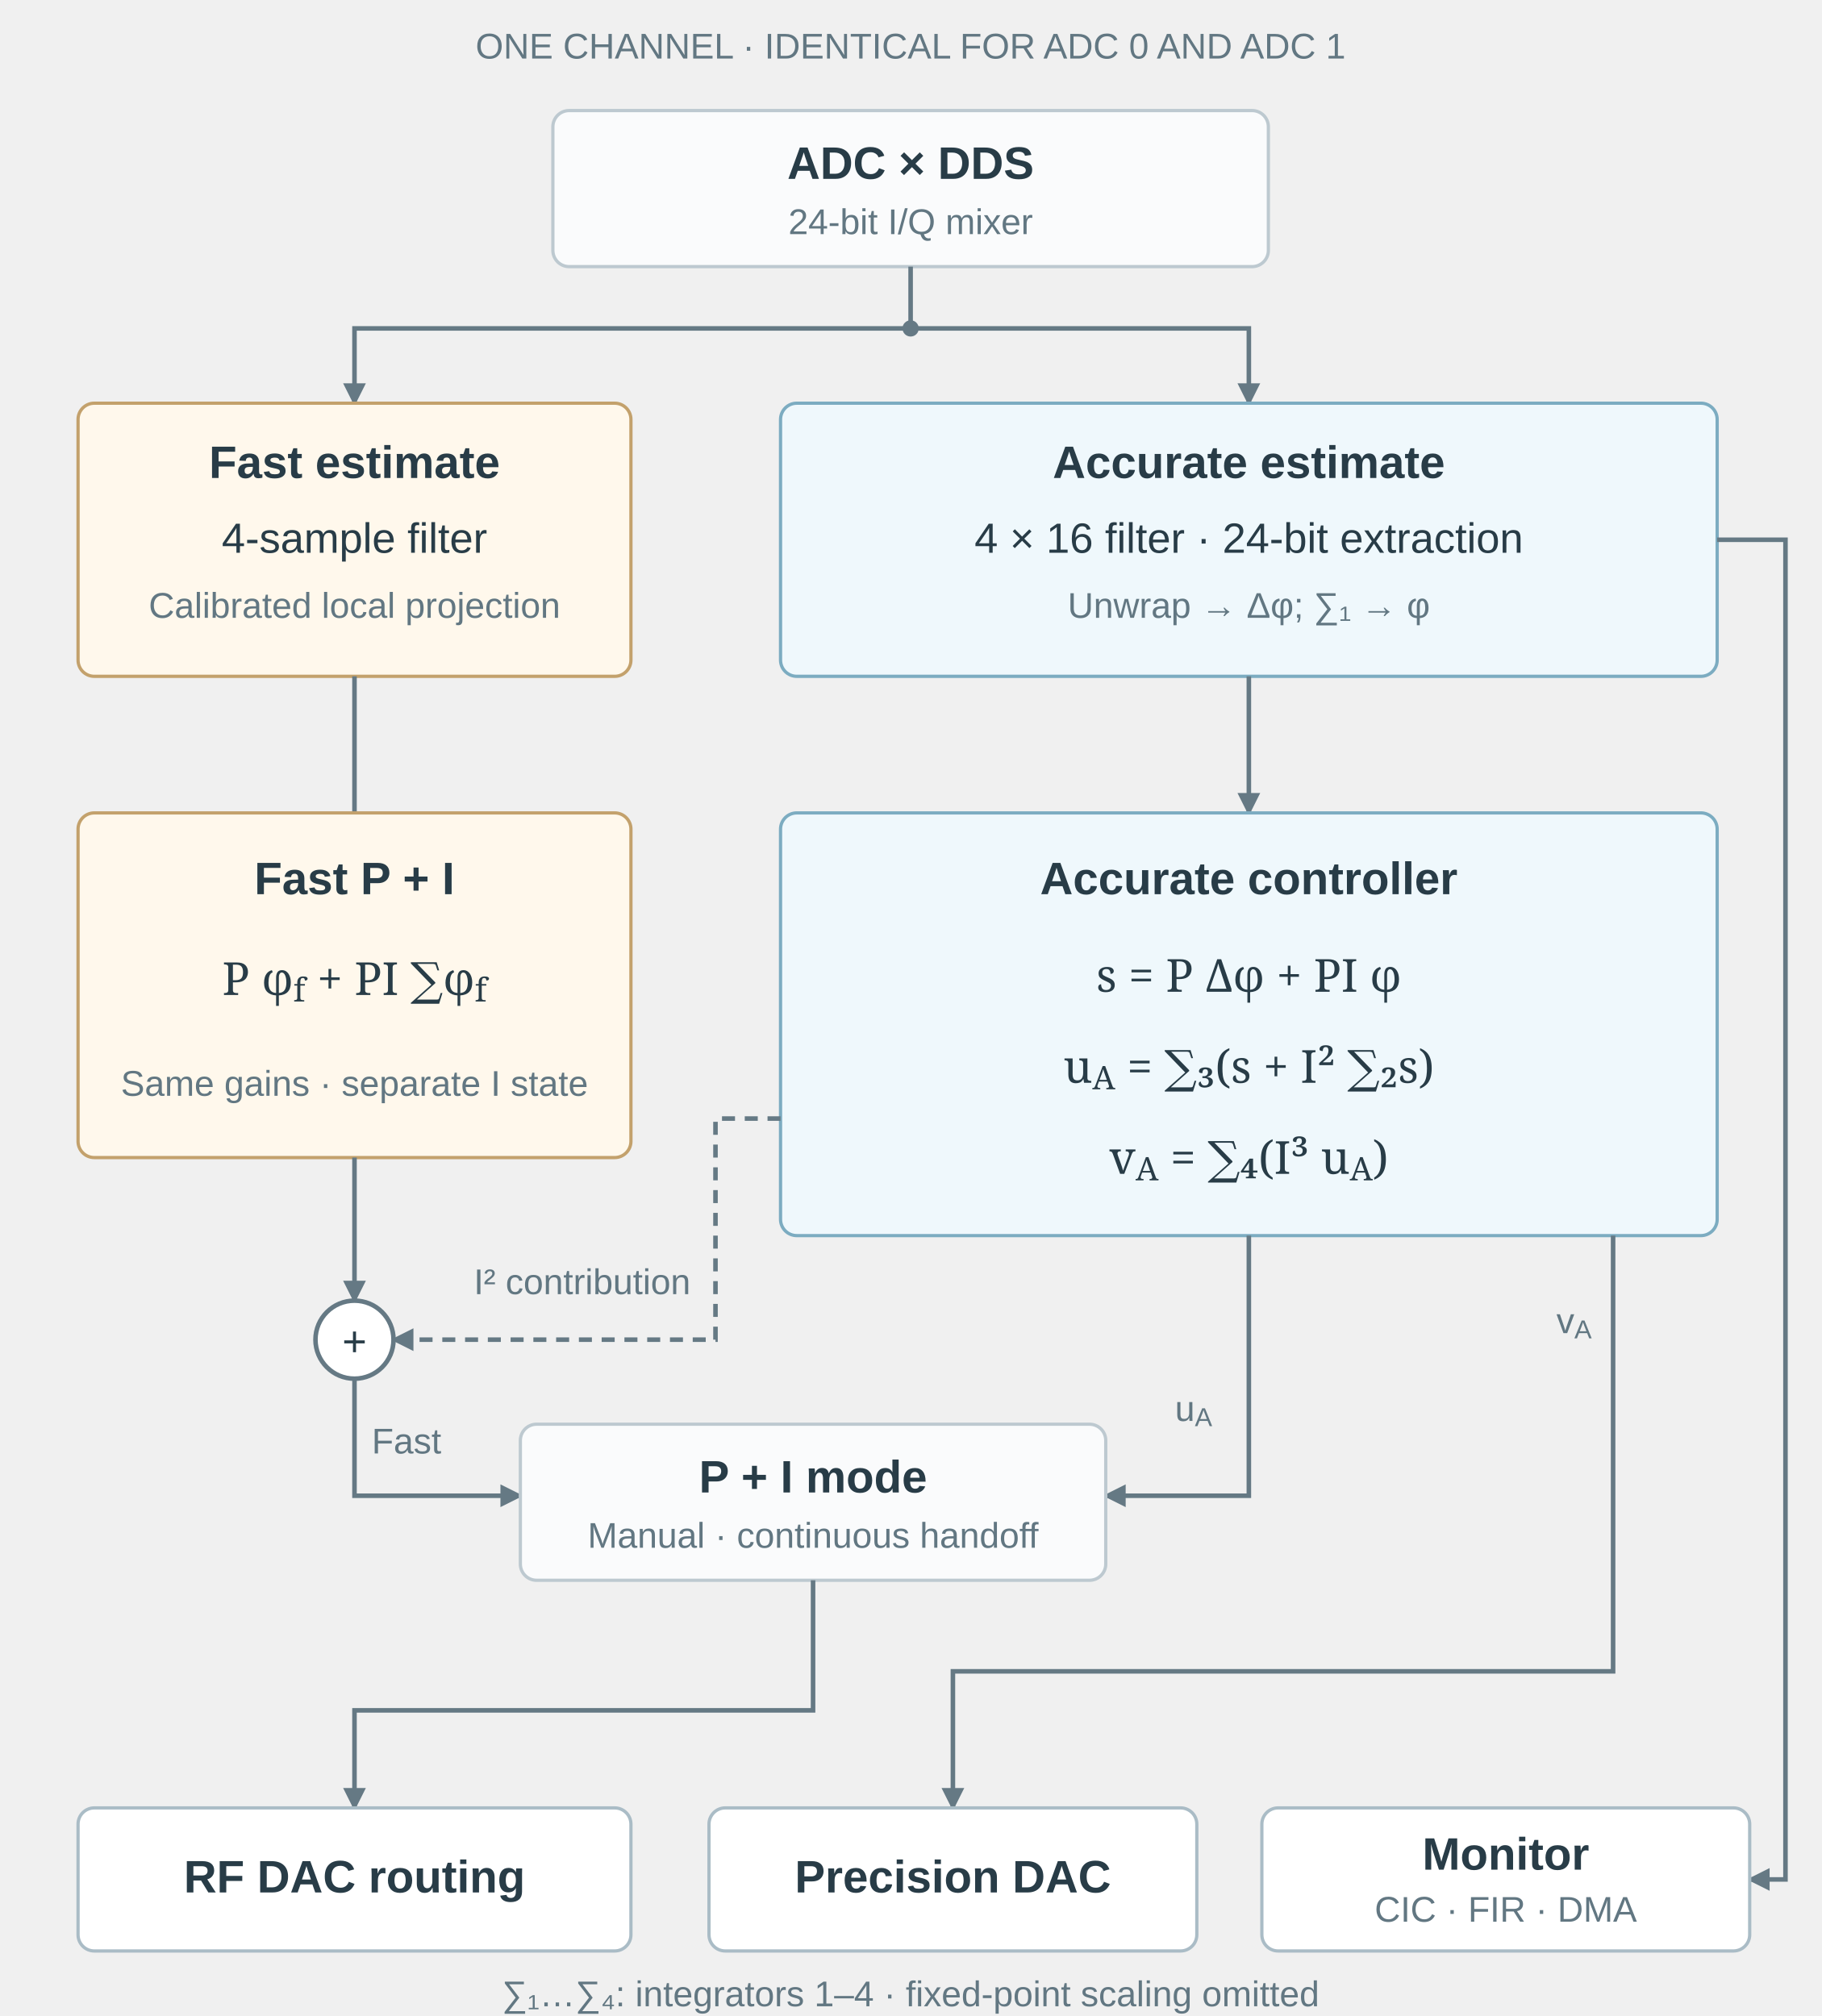
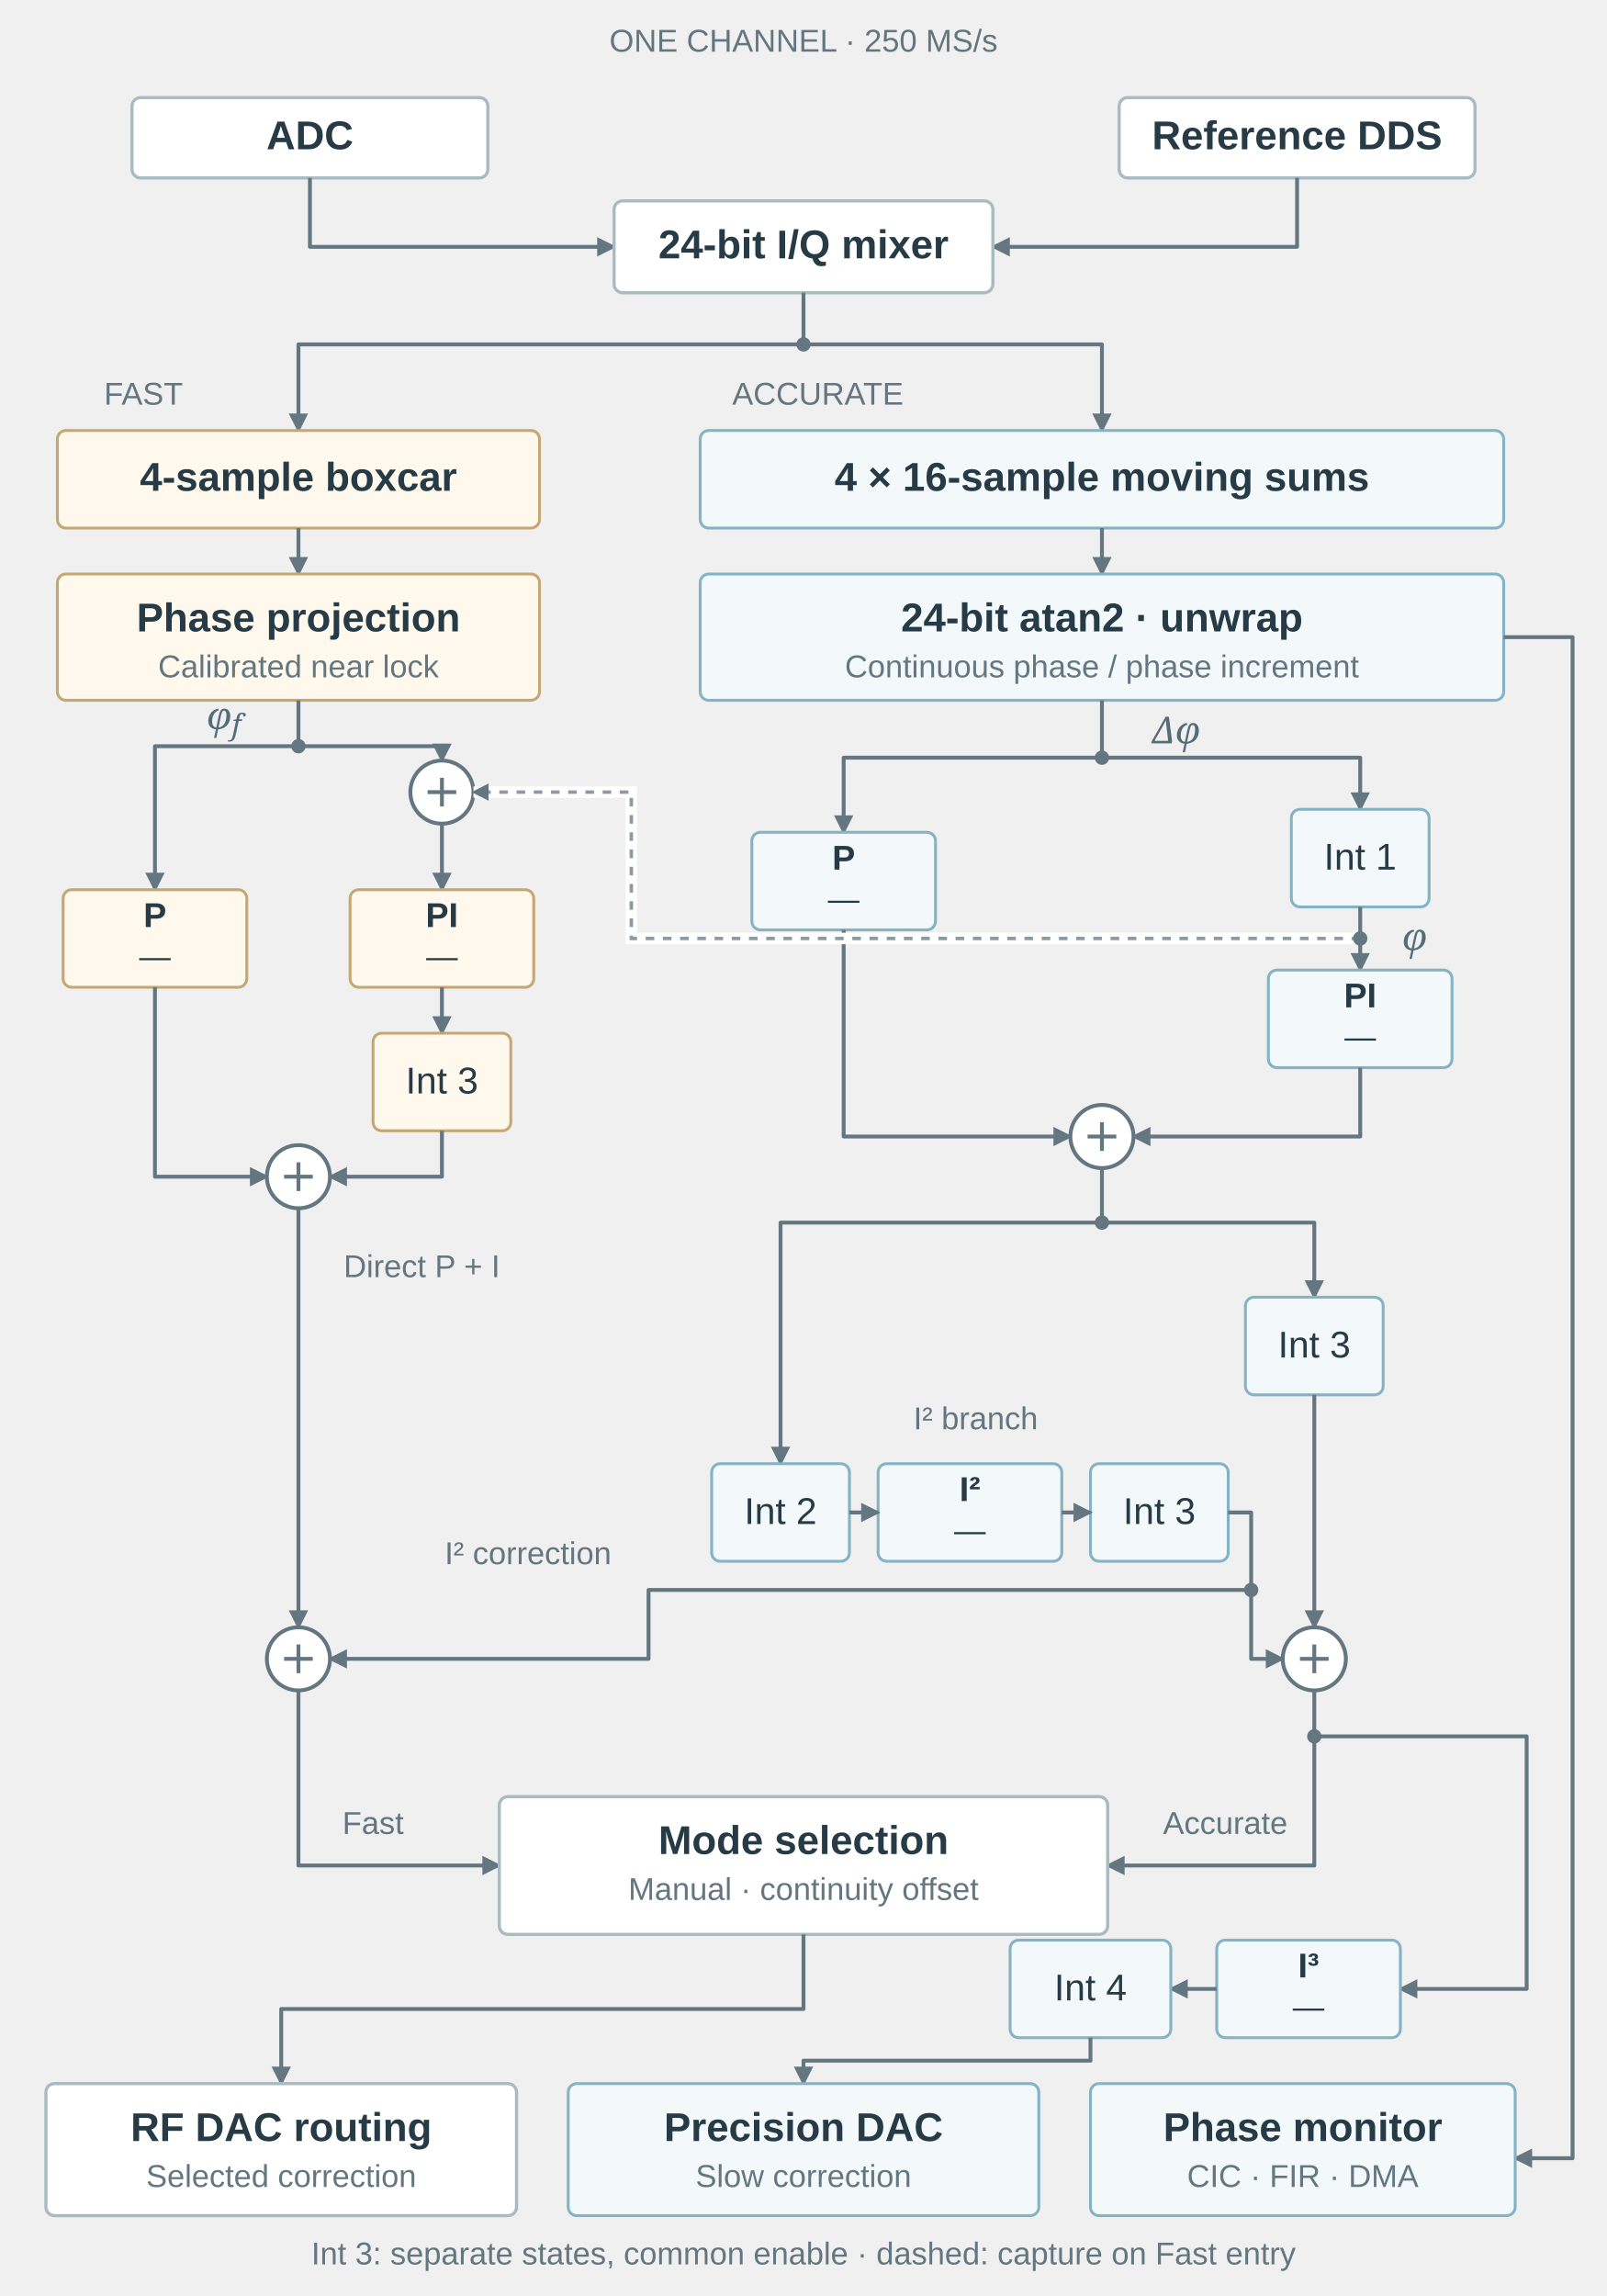
- <svg xmlns="http://www.w3.org/2000/svg" width="560" height="620" viewBox="0 0 560 620" role="img" aria-labelledby="title desc">
+ <svg xmlns="http://www.w3.org/2000/svg" class="dpll-schematic" width="560" height="800" viewBox="0 0 560 800" role="img" aria-labelledby="dpll-diagram-title dpll-diagram-desc">
  <defs>
-     <marker id="arrow" viewBox="0 0 8 8" refX="7" refY="4" markerWidth="5" markerHeight="5" orient="auto">
-       <path d="M0 0 8 4 0 8Z" fill="#657984" />
+     <marker id="dpll-diagram-arrow" viewBox="0 0 8 8" refX="7" refY="4" markerWidth="5" markerHeight="5" orient="auto">
+       <path d="M0 0 8 4 0 8Z" fill="#647780" />
    </marker>
  </defs>
  <style>
- text{font-family:Arial,sans-serif;fill:#283c47;text-anchor:middle;font-size:13px}
- .title{font-weight:600;font-size:14px}.sub{font-size:11px;fill:#627782}.equation{font-size:14px;font-family:Georgia,serif}.wire{fill:none;stroke:#657984;stroke-width:1.4;marker-end:url(#arrow)}.fast{fill:#fff8ec;stroke:#c3a16c}.accurate{fill:#eff8fc;stroke:#7cacc1}.neutral{fill:#fafbfc;stroke:#bdc9d0}.output{fill:white;stroke:#aabcc6}
+ svg.dpll-schematic text{font:13px Arial,sans-serif;fill:#263b45;text-anchor:middle}
+ svg.dpll-schematic .small{font-size:11px;fill:#647780}
+ svg.dpll-schematic .head{font-weight:600;font-size:14px}
+ svg.dpll-schematic .wire{fill:none;stroke:#647780;stroke-width:1.35;stroke-linejoin:round;marker-end:url(#dpll-diagram-arrow)}
+ svg.dpll-schematic .line{fill:none;stroke:#647780;stroke-width:1.35;stroke-linejoin:round}
+ svg.dpll-schematic .capture{fill:none;stroke:#8b9ba3;stroke-width:1.2;stroke-dasharray:3 3;marker-end:url(#dpll-diagram-arrow)}
+ svg.dpll-schematic .signal{font:italic 13px Georgia,serif;fill:#536c78}
+ svg.dpll-schematic .block{fill:white;stroke:#a9bac3;stroke-width:1.1}
+ svg.dpll-schematic .fast{fill:#fff9ed;stroke:#c5a773}
+ svg.dpll-schematic .accurate{fill:#f3f9fb;stroke:#83b3c4}
+ svg.dpll-schematic [data-gain],svg.dpll-schematic [data-integrator],svg.dpll-schematic [data-mode]{transition:opacity 180ms ease,stroke 180ms ease}
+ svg.dpll-schematic[data-live] [data-state="disabled"] text{fill:#6e7c84}
+ svg.dpll-schematic[data-live] [data-state="disabled"] rect{stroke-dasharray:3 2;fill:#fafafa;stroke:#c5cdd1}
+ svg.dpll-schematic[data-live] [data-mode]{opacity:.35}
+ svg.dpll-schematic[data-live] [data-mode][data-selected="true"]{opacity:1;stroke:#147b94;stroke-width:2.8}
+ @media(prefers-reduced-motion:reduce){svg.dpll-schematic [data-gain],svg.dpll-schematic [data-integrator],svg.dpll-schematic [data-mode]{transition:none}}
+ svg.dpll-schematic .gain-name{font-size:12px;font-weight:600}
+ svg.dpll-schematic .gain-db{font-size:11px;font-variant-numeric:tabular-nums}
+ svg.dpll-schematic [role="button"]{cursor:pointer;outline:none}
+ svg.dpll-schematic [data-linked="true"] rect,svg.dpll-schematic [role="button"]:focus-visible rect{stroke:#008fbe;stroke-width:2;stroke-dasharray:none;fill:#e5f5fb}
</style>
-   <text class="sub" x="280" y="18">ONE CHANNEL · IDENTICAL FOR ADC 0 AND ADC 1</text>
-   <rect class="neutral" x="170" y="34" width="220" height="48" rx="5" />
-   <text class="title" x="280" y="55">ADC × DDS</text>
-   <text class="sub" x="280" y="72">24-bit I/Q mixer</text>
-   <path class="wire" d="M280 82V101H109V124" />
-   <path class="wire" d="M280 101H384V124" />
-   <circle cx="280" cy="101" r="2.5" fill="#657984" />
-   <rect class="fast" x="24" y="124" width="170" height="84" rx="5" />
-   <text class="title" x="109" y="147">Fast estimate</text>
-   <text x="109" y="170">4-sample filter</text>
-   <text class="sub" x="109" y="190">Calibrated local projection</text>
-   <rect class="accurate" x="240" y="124" width="288" height="84" rx="5" />
-   <text class="title" x="384" y="147">Accurate estimate</text>
-   <text x="384" y="170">4 × 16 filter · 24-bit extraction</text>
-   <text class="sub" x="384" y="190">Unwrap → Δφ;  ∑₁ → φ</text>
-   <path class="wire" d="M109 208V250M384 208V250" />
-   <rect class="fast" x="24" y="250" width="170" height="106" rx="5" />
-   <text class="title" x="109" y="275">Fast P + I</text>
-   <text class="equation" x="109" y="306">P φ<tspan baseline-shift="sub" font-size="10">f</tspan> + PI ∑φ<tspan baseline-shift="sub" font-size="10">f</tspan>
+   <text data-label="header" x="280" y="18" class="small">ONE CHANNEL · 250 MS/s</text>
+   <rect x="46" y="34" width="124" height="28" rx="3" class="block" />
+   <text x="108.0" y="52.0" class="head" data-label="adc">ADC</text>
+   <rect x="390" y="34" width="124" height="28" rx="3" class="block" />
+   <text data-label="dds" x="452.0" y="52.0" class="head">Reference DDS</text>
+   <path class="wire" d="M108 62V86H214" />
+   <path class="wire" d="M452 62V86H346" />
+   <rect x="214" y="70" width="132" height="32" rx="3" class="block" />
+   <text x="280.0" y="90.0" class="head">24-bit I/Q mixer</text>
+   <path class="wire" d="M280 102V120H104V150" />
+   <path class="wire" d="M280 120H384V150" />
+   <circle cx="280" cy="120" r="2.5" fill="#647780" />
+   <text x="50" y="141" class="small">FAST</text>
+   <text x="285" y="141" class="small">ACCURATE</text>
+   <rect x="20" y="150" width="168" height="34" rx="3" class="fast" />
+   <text x="104.0" y="171.0" class="head">4-sample boxcar</text>
+   <rect x="244" y="150" width="280" height="34" rx="3" class="accurate" />
+   <text x="384.0" y="171.0" class="head">4 × 16-sample moving sums</text>
+   <path class="wire" d="M104 184V200" />
+   <path class="wire" d="M384 184V200" />
+   <rect x="20" y="200" width="168" height="44" rx="3" class="fast" />
+   <text x="104.0" y="220" class="head">Phase projection</text>
+   <text data-label="range" x="104.0" y="236" class="small">Calibrated near lock</text>
+   <rect x="244" y="200" width="280" height="44" rx="3" class="accurate" />
+   <text x="384.0" y="220" class="head">24-bit atan2 · unwrap</text>
+   <text x="384.0" y="236" class="small">Continuous phase / phase increment</text>
+   <path class="wire" d="M104 244V260H54V310" />
+   <path class="wire" d="M104 260H154V265" />
+   <circle cx="104" cy="260" r="2.5" fill="#647780" />
+   <circle cx="154" cy="276" r="11" fill="white" stroke="#647780" stroke-width="1.35" />
+   <path class="line" d="M149 276H159M154 271V281" />
+   <path class="wire" d="M154 287V310" />
+   <g data-gain="p_gain">
+     <rect x="22" y="310" width="64" height="34" rx="3" class="fast" />
+     <text class="gain-name" x="54" y="323">P</text>
+     <text class="gain-db" x="54" y="337">—</text>
+   </g>
+   <g data-gain="pi_gain">
+     <rect x="122" y="310" width="64" height="34" rx="3" class="fast" />
+     <text class="gain-name" x="154" y="323">PI</text>
+     <text class="gain-db" x="154" y="337">—</text>
+   </g>
+   <path class="wire" d="M154 344V360" />
+   <g data-integrator="2">
+     <rect x="130" y="360" width="48" height="34" rx="3" class="fast" />
+     <text x="154.0" y="381.0" class="">Int 3</text>
+   </g>
+   <path class="wire" d="M54 344V410H93" />
+   <path class="wire" d="M154 394V410H115" />
+   <circle cx="104" cy="410" r="11" fill="white" stroke="#647780" stroke-width="1.35" />
+   <path class="line" d="M99 410H109M104 405V415" />
+   <text x="147" y="445" class="small">Direct P + I</text>
+   <path class="wire" d="M104 421V567" />
+   <text x="78" y="254" class="signal">φ<tspan baseline-shift="sub" font-size="10">f</tspan>
  </text>
-   <text class="sub" x="109" y="337">Same gains · separate I state</text>
-   <rect class="accurate" x="240" y="250" width="288" height="130" rx="5" />
-   <text class="title" x="384" y="275">Accurate controller</text>
-   <text class="equation" x="384" y="305">s = P Δφ + PI φ</text>
-   <text class="equation" x="384" y="333">u<tspan baseline-shift="sub" font-size="10">A</tspan> = ∑₃(s + I² ∑₂s)</text>
-   <text class="equation" x="384" y="361">v<tspan baseline-shift="sub" font-size="10">A</tspan> = ∑₄(I³ u<tspan baseline-shift="sub" font-size="10">A</tspan>)</text>
-   <path class="wire" d="M109 356V400" />
-   <path class="wire" d="M240 344H220V412H121" stroke-dasharray="4 3" />
-   <text class="sub" x="179" y="398">I² contribution</text>
-   <circle cx="109" cy="412" r="12" fill="white" stroke="#657984" stroke-width="1.4" />
-   <text x="109" y="417" font-size="18">+</text>
-   <path class="wire" d="M109 424V460H160" />
-   <text class="sub" x="125" y="447">Fast</text>
-   <path class="wire" d="M384 380V460H340" />
-   <text class="sub" x="367" y="437">u<tspan baseline-shift="sub" font-size="8">A</tspan>
-   </text>
-   <rect class="neutral" x="160" y="438" width="180" height="48" rx="5" />
-   <text class="title" x="250" y="459">P + I mode</text>
-   <text class="sub" x="250" y="476">Manual · continuous handoff</text>
-   <path class="wire" d="M250 486V526H109V556" />
-   <path class="wire" d="M496 380V514H293V556" />
-   <text class="sub" x="484" y="410">v<tspan baseline-shift="sub" font-size="8">A</tspan>
-   </text>
-   <path class="wire" d="M528 166H549V578H538" />
-   <rect class="output" x="24" y="556" width="170" height="44" rx="5" />
-   <text class="title" x="109" y="582">RF DAC routing</text>
-   <rect class="output" x="218" y="556" width="150" height="44" rx="5" />
-   <text class="title" x="293" y="582">Precision DAC</text>
-   <rect class="output" x="388" y="556" width="150" height="44" rx="5" />
-   <text class="title" x="463" y="575">Monitor</text>
-   <text class="sub" x="463" y="591">CIC · FIR · DMA</text>
-   <text class="sub" x="280" y="617">∑₁…∑₄: integrators 1–4 · fixed-point scaling omitted</text>
+   <text x="410" y="259" class="signal">Δφ</text>
+   <text x="493" y="331" class="signal">φ</text>
+   <path class="wire" d="M384 244V264H294V290" />
+   <path class="wire" d="M384 264H474V282" />
+   <circle cx="384" cy="264" r="2.5" fill="#647780" />
+   <g data-gain="p_gain">
+     <rect x="262" y="290" width="64" height="34" rx="3" class="accurate" />
+     <text class="gain-name" x="294" y="303">P</text>
+     <text class="gain-db" x="294" y="317">—</text>
+   </g>
+   <g data-integrator="0">
+     <rect x="450" y="282" width="48" height="34" rx="3" class="accurate" />
+     <text x="474.0" y="303.0" class="">Int 1</text>
+   </g>
+   <path class="wire" d="M474 316V338" />
+   <g data-gain="pi_gain">
+     <rect x="442" y="338" width="64" height="34" rx="3" class="accurate" />
+     <text class="gain-name" x="474" y="351">PI</text>
+     <text class="gain-db" x="474" y="365">—</text>
+   </g>
+   <path class="wire" d="M294 324V396H373" />
+   <path class="wire" d="M474 372V396H395" />
+   <path d="M474 327H220V276H165" fill="none" stroke="white" stroke-width="4" />
+   <path class="capture" d="M474 327H220V276H165" />
+   <circle cx="474" cy="327" r="2.5" fill="#647780" />
+   <text x="192" y="267" class="signal" />
+   <circle cx="384" cy="396" r="11" fill="white" stroke="#647780" stroke-width="1.35" />
+   <path class="line" d="M379 396H389M384 391V401" />
+   <path class="wire" d="M384 407V426H458V452" />
+   <path class="wire" d="M384 426H272V510" />
+   <circle cx="384" cy="426" r="2.5" fill="#647780" />
+   <g data-integrator="2">
+     <rect x="434" y="452" width="48" height="34" rx="3" class="accurate" />
+     <text x="458.0" y="473.0" class="">Int 3</text>
+   </g>
+   <g data-integrator="1">
+     <rect x="248" y="510" width="48" height="34" rx="3" class="accurate" />
+     <text x="272.0" y="531.0" class="">Int 2</text>
+   </g>
+   <g data-gain="i2_gain">
+     <rect x="306" y="510" width="64" height="34" rx="3" class="accurate" />
+     <text class="gain-name" x="338" y="523">I²</text>
+     <text class="gain-db" x="338" y="537">—</text>
+   </g>
+   <g data-integrator="2">
+     <rect x="380" y="510" width="48" height="34" rx="3" class="accurate" />
+     <text x="404.0" y="531.0" class="">Int 3</text>
+   </g>
+   <path class="wire" d="M296 527H306" />
+   <path class="wire" d="M370 527H380" />
+   <text x="340" y="498" class="small">I² branch</text>
+   <path class="wire" d="M458 486V567" />
+   <path class="wire" d="M428 527H436V554H226V578H115" />
+   <path class="wire" d="M436 554V578H447" />
+   <circle cx="436" cy="554" r="2.5" fill="#647780" />
+   <text x="184" y="545" class="small">I² correction</text>
+   <circle cx="104" cy="578" r="11" fill="white" stroke="#647780" stroke-width="1.35" />
+   <path class="line" d="M99 578H109M104 573V583" />
+   <circle cx="458" cy="578" r="11" fill="white" stroke="#647780" stroke-width="1.35" />
+   <path class="line" d="M453 578H463M458 573V583" />
+   <path data-mode="fast" class="wire" d="M104 589V650H174" />
+   <path data-mode="accurate" class="wire" d="M458 589V650H386" />
+   <text x="130" y="639" class="small">Fast</text>
+   <text x="427" y="639" class="small">Accurate</text>
+   <rect x="174" y="626" width="212" height="48" rx="3" class="block" />
+   <text data-label="mode" x="280.0" y="646" class="head">Mode selection</text>
+   <text x="280.0" y="662" class="small">Manual · continuity offset</text>
+   <path class="wire" d="M280 674V700H98V726" />
+   <path class="wire" d="M458 605H532V693H488" />
+   <g data-gain="i3_gain">
+     <rect x="424" y="676" width="64" height="34" rx="3" class="accurate" />
+     <text class="gain-name" x="456" y="689">I³</text>
+     <text class="gain-db" x="456" y="703">—</text>
+   </g>
+   <path class="wire" d="M424 693H408" />
+   <g data-integrator="3">
+     <rect x="352" y="676" width="56" height="34" rx="3" class="accurate" />
+     <text x="380" y="697">Int 4</text>
+   </g>
+   <path class="wire" d="M380 710V718H280V726" />
+   <circle cx="458" cy="605" r="2.5" fill="#647780" />
+   <path class="wire" d="M524 222H548V752H528" />
+   <rect x="16" y="726" width="164" height="46" rx="3" class="block" />
+   <text x="98.0" y="746" class="head">RF DAC routing</text>
+   <text data-label="routes" x="98.0" y="762" class="small">Selected correction</text>
+   <rect x="198" y="726" width="164" height="46" rx="3" class="accurate" />
+   <text x="280.0" y="746" class="head">Precision DAC</text>
+   <text x="280.0" y="762" class="small">Slow correction</text>
+   <rect x="380" y="726" width="148" height="46" rx="3" class="accurate" />
+   <text x="454.0" y="746" class="head">Phase monitor</text>
+   <text x="454.0" y="762" class="small">CIC · FIR · DMA</text>
+   <text x="280" y="789" class="small">Int 3: separate states, common enable · dashed: capture on Fast entry</text>
</svg>
